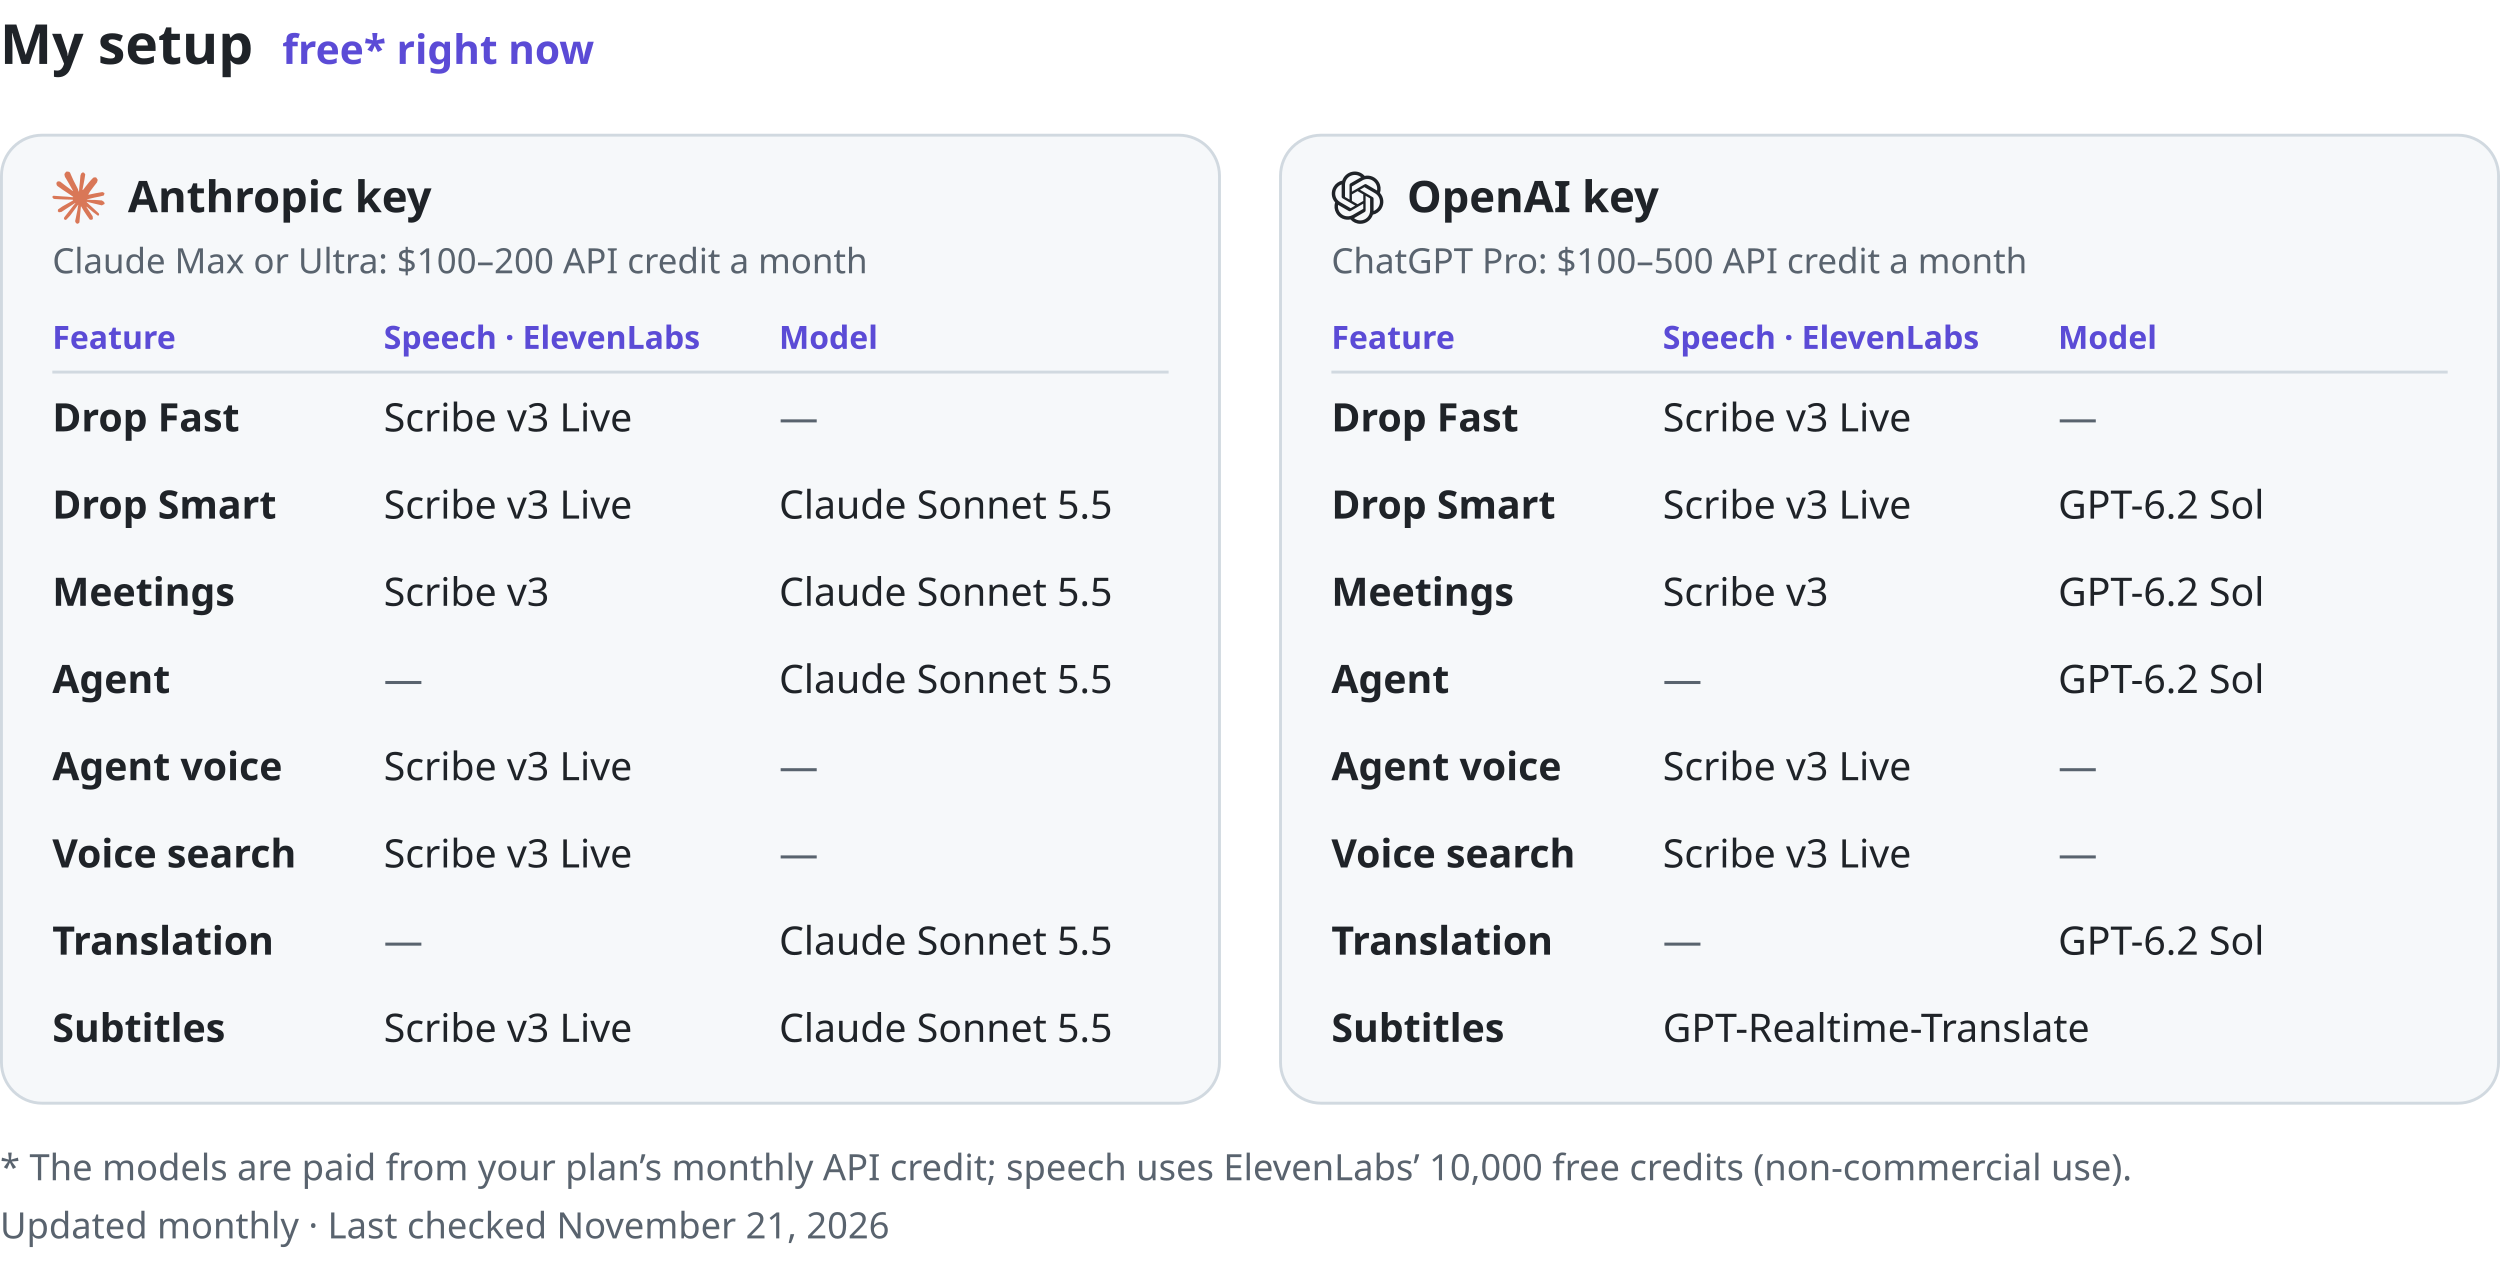
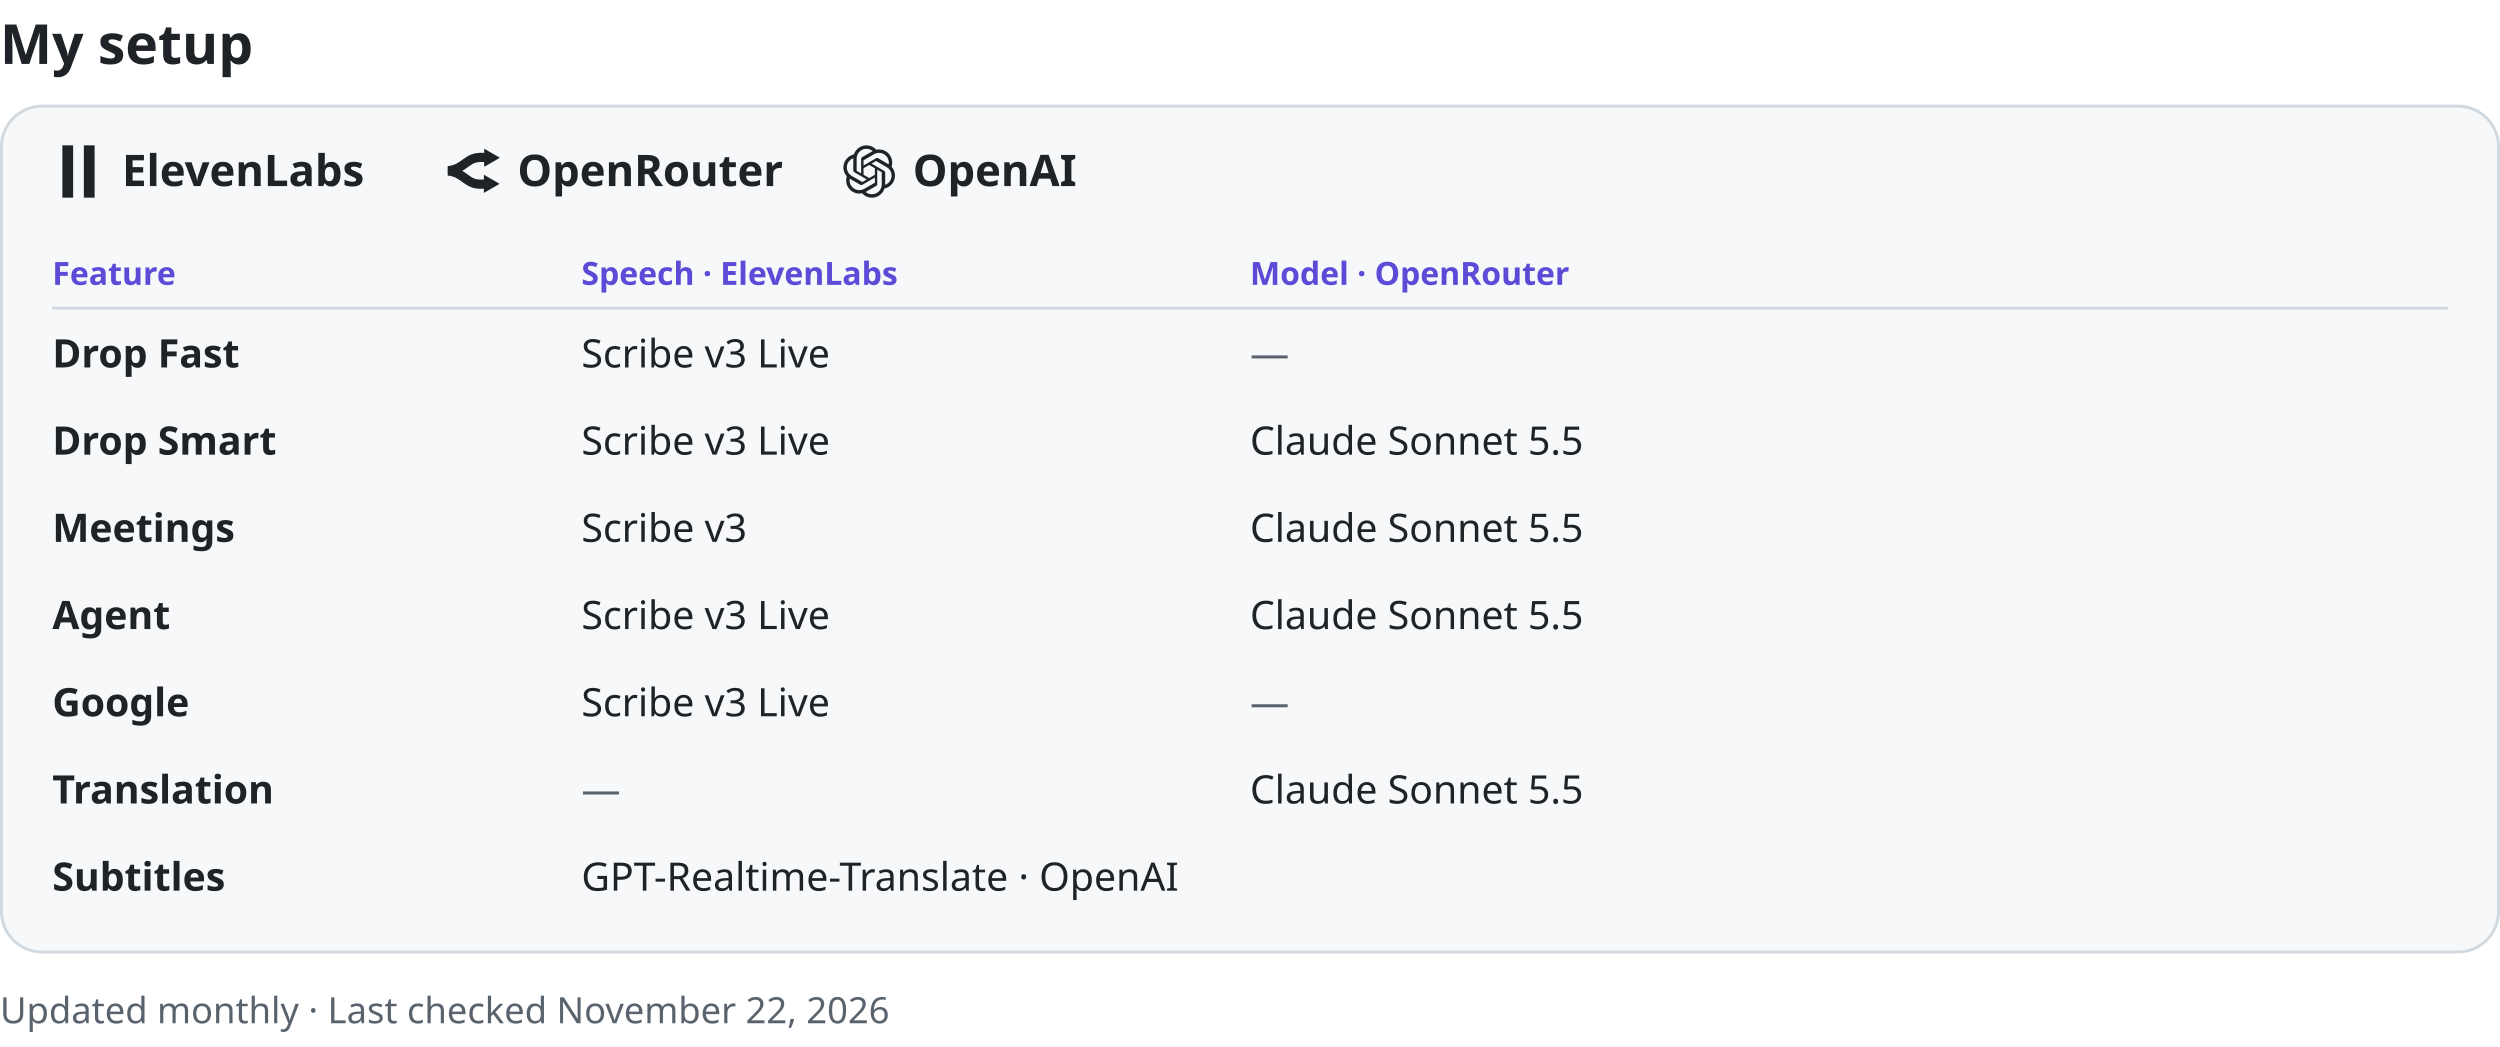
- <svg xmlns="http://www.w3.org/2000/svg" width="860" height="434" viewBox="0 0 860 434">
-   <text x="0" y="22" font-family="-apple-system, BlinkMacSystemFont, 'Segoe UI', 'Noto Sans', Helvetica, Arial, sans-serif" font-size="19" font-weight="700" fill="#1f2328">My setup<tspan dx="10" font-size="14" font-weight="600" fill="#5b4bd6">free* right now</tspan>
-   </text>
-   <rect x="0.5" y="46.5" width="419.0" height="333" rx="14" fill="#f6f8fa" stroke="#d1d9e0" />
-   <svg x="18.0" y="59" width="18" height="18" fill="#d97757" role="img" viewBox="0 0 24 24">
-     <path d="m4.714 15.956 4.717-2.647.079-.231-.079-.128h-.231l-.789-.049-2.696-.073-2.337-.097-2.265-.121-.571-.121-.534-.704.055-.352.48-.322.686.061 1.518.103 2.277.158 1.651.097 2.447.255h.389l.055-.158-.134-.097-.103-.097L6.973 9.836l-2.55-1.688-1.336-.971-.723-.492-.364-.461-.158-1.008.656-.723.88.061.225.061.892.686 1.906 1.475 2.489 1.834.364.303.146-.103.018-.073-.164-.273-1.354-2.447-1.445-2.489-.643-1.032-.17-.619c-.061-.255-.103-.467-.103-.729L6.287.134 6.7 0l.996.134.419.364.619 1.415 1.002 2.228 1.554 3.03.455.898.243.832.091.255h.158v-.146l.128-1.706.237-2.095.231-2.696.079-.759.376-.911.747-.492.583.279.48.686-.067.443-.285 1.852-.559 2.902-.364 1.943h.212l.243-.243.984-1.305 1.651-2.064.729-.82.85-.905.546-.431h1.032l.759 1.129-.34 1.166-1.062 1.348-.88 1.141-1.263 1.7-.789 1.36.073.109.188-.018 2.853-.607 1.542-.279 1.84-.316.832.389.091.395-.328.807-1.967.486-2.307.461-3.436.814-.043.03.049.061 1.548.146.662.036h1.621l3.018.225.789.522.474.638-.079.486-1.214.619-1.639-.389-3.825-.911-1.311-.328h-.182v.109l1.093 1.069 2.003 1.809 2.507 2.331.128.577-.322.455-.34-.049-2.204-1.657-.85-.747-1.925-1.621h-.128v.17l.443.65 2.344 3.521.121 1.081-.17.352-.607.212-.668-.121-1.372-1.925L14.38 17.959l-1.141-1.943-.14.079-.674 7.255-.316.37-.729.279-.607-.461-.322-.747.322-1.475.389-1.925.316-1.53.285-1.9.17-.631-.012-.043-.14.018-1.433 1.967-2.18 2.945-1.724 1.846-.413.164-.716-.37.067-.662.401-.589 2.386-3.036 1.439-1.882.929-1.087-.006-.158h-.055l-6.338 4.116-1.129.146-.486-.455.061-.747.231-.243 1.906-1.311Z" />
+ <svg xmlns="http://www.w3.org/2000/svg" width="860" height="360" viewBox="0 0 860 360">
+   <text x="0" y="22" font-family="-apple-system, BlinkMacSystemFont, 'Segoe UI', 'Noto Sans', Helvetica, Arial, sans-serif" font-size="19" font-weight="700" fill="#1f2328">My setup</text>
+   <rect x="0.5" y="36.5" width="859" height="291" rx="14" fill="#f6f8fa" stroke="#d1d9e0" />
+   <svg x="18" y="50" width="18" height="18" fill="#1f2328" role="img" viewBox="0 0 24 24">
+     <path d="M4.604 0v24h4.932V0zm9.861 0v24h4.932V0z" />
  </svg>
-   <text x="44.0" y="73" font-family="-apple-system, BlinkMacSystemFont, 'Segoe UI', 'Noto Sans', Helvetica, Arial, sans-serif" font-size="15" font-weight="600" fill="#1f2328">Anthropic key</text>
-   <text x="18.0" y="94" font-family="-apple-system, BlinkMacSystemFont, 'Segoe UI', 'Noto Sans', Helvetica, Arial, sans-serif" font-size="12.0" fill="#59636e">Claude Max or Ultra: $100–200 API credit a month</text>
-   <text x="18.0" y="120" font-family="-apple-system, BlinkMacSystemFont, 'Segoe UI', 'Noto Sans', Helvetica, Arial, sans-serif" font-size="11.0" font-weight="600" fill="#5b4bd6">Feature</text>
-   <text x="132.0" y="120" font-family="-apple-system, BlinkMacSystemFont, 'Segoe UI', 'Noto Sans', Helvetica, Arial, sans-serif" font-size="11.0" font-weight="600" fill="#5b4bd6">Speech · ElevenLabs</text>
-   <text x="268.0" y="120" font-family="-apple-system, BlinkMacSystemFont, 'Segoe UI', 'Noto Sans', Helvetica, Arial, sans-serif" font-size="11.0" font-weight="600" fill="#5b4bd6">Model</text>
-   <line x1="18.0" y1="128" x2="402.0" y2="128" stroke="#d1d9e0" />
-   <text x="18.0" y="148.4" font-family="-apple-system, BlinkMacSystemFont, 'Segoe UI', 'Noto Sans', Helvetica, Arial, sans-serif" font-size="13.5" font-weight="600" fill="#1f2328">Drop Fast</text>
-   <text x="132.0" y="148.4" font-family="-apple-system, BlinkMacSystemFont, 'Segoe UI', 'Noto Sans', Helvetica, Arial, sans-serif" font-size="13.5" font-weight="400" fill="#1f2328">Scribe v3 Live</text>
-   <text x="268.0" y="148.4" font-family="-apple-system, BlinkMacSystemFont, 'Segoe UI', 'Noto Sans', Helvetica, Arial, sans-serif" font-size="13.5" font-weight="400" fill="#59636e">—</text>
-   <text x="18.0" y="178.4" font-family="-apple-system, BlinkMacSystemFont, 'Segoe UI', 'Noto Sans', Helvetica, Arial, sans-serif" font-size="13.5" font-weight="600" fill="#1f2328">Drop Smart</text>
-   <text x="132.0" y="178.4" font-family="-apple-system, BlinkMacSystemFont, 'Segoe UI', 'Noto Sans', Helvetica, Arial, sans-serif" font-size="13.5" font-weight="400" fill="#1f2328">Scribe v3 Live</text>
-   <text x="268.0" y="178.4" font-family="-apple-system, BlinkMacSystemFont, 'Segoe UI', 'Noto Sans', Helvetica, Arial, sans-serif" font-size="13.5" font-weight="400" fill="#1f2328">Claude Sonnet 5.5</text>
-   <text x="18.0" y="208.4" font-family="-apple-system, BlinkMacSystemFont, 'Segoe UI', 'Noto Sans', Helvetica, Arial, sans-serif" font-size="13.5" font-weight="600" fill="#1f2328">Meetings</text>
-   <text x="132.0" y="208.4" font-family="-apple-system, BlinkMacSystemFont, 'Segoe UI', 'Noto Sans', Helvetica, Arial, sans-serif" font-size="13.5" font-weight="400" fill="#1f2328">Scribe v3</text>
-   <text x="268.0" y="208.4" font-family="-apple-system, BlinkMacSystemFont, 'Segoe UI', 'Noto Sans', Helvetica, Arial, sans-serif" font-size="13.5" font-weight="400" fill="#1f2328">Claude Sonnet 5.5</text>
-   <text x="18.0" y="238.4" font-family="-apple-system, BlinkMacSystemFont, 'Segoe UI', 'Noto Sans', Helvetica, Arial, sans-serif" font-size="13.5" font-weight="600" fill="#1f2328">Agent</text>
-   <text x="132.0" y="238.4" font-family="-apple-system, BlinkMacSystemFont, 'Segoe UI', 'Noto Sans', Helvetica, Arial, sans-serif" font-size="13.5" font-weight="400" fill="#59636e">—</text>
-   <text x="268.0" y="238.4" font-family="-apple-system, BlinkMacSystemFont, 'Segoe UI', 'Noto Sans', Helvetica, Arial, sans-serif" font-size="13.5" font-weight="400" fill="#1f2328">Claude Sonnet 5.5</text>
-   <text x="18.0" y="268.4" font-family="-apple-system, BlinkMacSystemFont, 'Segoe UI', 'Noto Sans', Helvetica, Arial, sans-serif" font-size="13.5" font-weight="600" fill="#1f2328">Agent voice</text>
-   <text x="132.0" y="268.4" font-family="-apple-system, BlinkMacSystemFont, 'Segoe UI', 'Noto Sans', Helvetica, Arial, sans-serif" font-size="13.5" font-weight="400" fill="#1f2328">Scribe v3 Live</text>
-   <text x="268.0" y="268.4" font-family="-apple-system, BlinkMacSystemFont, 'Segoe UI', 'Noto Sans', Helvetica, Arial, sans-serif" font-size="13.5" font-weight="400" fill="#59636e">—</text>
-   <text x="18.0" y="298.4" font-family="-apple-system, BlinkMacSystemFont, 'Segoe UI', 'Noto Sans', Helvetica, Arial, sans-serif" font-size="13.5" font-weight="600" fill="#1f2328">Voice search</text>
-   <text x="132.0" y="298.4" font-family="-apple-system, BlinkMacSystemFont, 'Segoe UI', 'Noto Sans', Helvetica, Arial, sans-serif" font-size="13.5" font-weight="400" fill="#1f2328">Scribe v3 Live</text>
-   <text x="268.0" y="298.4" font-family="-apple-system, BlinkMacSystemFont, 'Segoe UI', 'Noto Sans', Helvetica, Arial, sans-serif" font-size="13.5" font-weight="400" fill="#59636e">—</text>
-   <text x="18.0" y="328.4" font-family="-apple-system, BlinkMacSystemFont, 'Segoe UI', 'Noto Sans', Helvetica, Arial, sans-serif" font-size="13.5" font-weight="600" fill="#1f2328">Translation</text>
-   <text x="132.0" y="328.4" font-family="-apple-system, BlinkMacSystemFont, 'Segoe UI', 'Noto Sans', Helvetica, Arial, sans-serif" font-size="13.5" font-weight="400" fill="#59636e">—</text>
-   <text x="268.0" y="328.4" font-family="-apple-system, BlinkMacSystemFont, 'Segoe UI', 'Noto Sans', Helvetica, Arial, sans-serif" font-size="13.5" font-weight="400" fill="#1f2328">Claude Sonnet 5.5</text>
-   <text x="18.0" y="358.4" font-family="-apple-system, BlinkMacSystemFont, 'Segoe UI', 'Noto Sans', Helvetica, Arial, sans-serif" font-size="13.5" font-weight="600" fill="#1f2328">Subtitles</text>
-   <text x="132.0" y="358.4" font-family="-apple-system, BlinkMacSystemFont, 'Segoe UI', 'Noto Sans', Helvetica, Arial, sans-serif" font-size="13.5" font-weight="400" fill="#1f2328">Scribe v3 Live</text>
-   <text x="268.0" y="358.4" font-family="-apple-system, BlinkMacSystemFont, 'Segoe UI', 'Noto Sans', Helvetica, Arial, sans-serif" font-size="13.5" font-weight="400" fill="#1f2328">Claude Sonnet 5.5</text>
-   <rect x="440.5" y="46.5" width="419.0" height="333" rx="14" fill="#f6f8fa" stroke="#d1d9e0" />
-   <svg x="458.0" y="59" width="18" height="18" fill="#1f2328" role="img" viewBox="0 0 24 24">
+   <text x="42" y="64" font-family="-apple-system, BlinkMacSystemFont, 'Segoe UI', 'Noto Sans', Helvetica, Arial, sans-serif" font-size="15" font-weight="600" fill="#1f2328">ElevenLabs</text>
+   <svg x="154.0" y="50" width="18" height="18" fill="#1f2328" role="img" viewBox="0 0 512 512">
+     <path d="M3 248.945C18 248.945 76 236 106 219C136 202 136 202 198 158C276.497 102.293 332 120.945 423 120.945" fill="none" stroke="#1f2328" stroke-width="90" />
+     <path d="M511 121.5L357.25 210.268L357.25 32.732L511 121.5Z" fill="#1f2328" />
+     <path d="M0 249C15 249 73 261.945 103 278.945C133 295.945 133 295.945 195 339.945C273.497 395.652 329 377 420 377" fill="none" stroke="#1f2328" stroke-width="90" />
+     <path d="M508 376.445L354.25 287.678L354.25 465.213L508 376.445Z" fill="#1f2328" />
+   </svg>
+   <text x="178.0" y="64" font-family="-apple-system, BlinkMacSystemFont, 'Segoe UI', 'Noto Sans', Helvetica, Arial, sans-serif" font-size="15" font-weight="600" fill="#1f2328">OpenRouter</text>
+   <svg x="290.0" y="50" width="18" height="18" fill="#1f2328" role="img" viewBox="0 0 24 24">
    <path d="M22.282 9.821a5.985 5.985 0 0 0-.516-4.911 6.046 6.046 0 0 0-6.51-2.9A6.065 6.065 0 0 0 4.981 4.182a5.985 5.985 0 0 0-3.998 2.9 6.046 6.046 0 0 0 .743 7.097 5.98 5.98 0 0 0 .511 4.911 6.051 6.051 0 0 0 6.515 2.9A5.985 5.985 0 0 0 13.26 24a6.056 6.056 0 0 0 5.772-4.206 5.989 5.989 0 0 0 3.998-2.9 6.056 6.056 0 0 0-.748-7.073zm-9.022 12.608a4.476 4.476 0 0 1-2.876-1.041l.142-.08 4.778-2.758a.795.795 0 0 0 .393-.681v-6.737l2.02 1.169a.071.071 0 0 1 .038.052v5.583a4.504 4.504 0 0 1-4.495 4.494zm-9.661-4.125a4.471 4.471 0 0 1-.535-3.014l.142.085 4.783 2.758a.771.771 0 0 0 .781 0l5.843-3.369v2.332a.08.08 0 0 1-.033.061L9.74 19.95a4.499 4.499 0 0 1-6.141-1.646zM2.341 7.896a4.485 4.485 0 0 1 2.365-1.973V11.6a.766.766 0 0 0 .388.676l5.814 3.354-2.02 1.169a.076.076 0 0 1-.071 0l-4.83-2.787A4.504 4.504 0 0 1 2.341 7.872zm16.596 3.856L13.104 8.364 15.119 7.2a.076.076 0 0 1 .071 0l4.83 2.791a4.494 4.494 0 0 1-.676 8.104v-5.677a.79.79 0 0 0-.407-.667zm2.011-3.023l-.142-.085-4.774-2.782a.776.776 0 0 0-.785 0L9.409 9.23V6.897a.066.066 0 0 1 .028-.061l4.83-2.787a4.499 4.499 0 0 1 6.68 4.66zM8.306 12.863l-2.02-1.164a.08.08 0 0 1-.038-.057V6.074a4.499 4.499 0 0 1 7.376-3.454l-.142.081L8.704 5.459a.795.795 0 0 0-.393.681zm1.098-2.365l2.602-1.5 2.607 1.5v2.999l-2.597 1.5-2.607-1.5Z" />
  </svg>
-   <text x="484.0" y="73" font-family="-apple-system, BlinkMacSystemFont, 'Segoe UI', 'Noto Sans', Helvetica, Arial, sans-serif" font-size="15" font-weight="600" fill="#1f2328">OpenAI key</text>
-   <text x="458.0" y="94" font-family="-apple-system, BlinkMacSystemFont, 'Segoe UI', 'Noto Sans', Helvetica, Arial, sans-serif" font-size="12.0" fill="#59636e">ChatGPT Pro: $100–500 API credit a month</text>
-   <text x="458.0" y="120" font-family="-apple-system, BlinkMacSystemFont, 'Segoe UI', 'Noto Sans', Helvetica, Arial, sans-serif" font-size="11.0" font-weight="600" fill="#5b4bd6">Feature</text>
-   <text x="572.0" y="120" font-family="-apple-system, BlinkMacSystemFont, 'Segoe UI', 'Noto Sans', Helvetica, Arial, sans-serif" font-size="11.0" font-weight="600" fill="#5b4bd6">Speech · ElevenLabs</text>
-   <text x="708.0" y="120" font-family="-apple-system, BlinkMacSystemFont, 'Segoe UI', 'Noto Sans', Helvetica, Arial, sans-serif" font-size="11.0" font-weight="600" fill="#5b4bd6">Model</text>
-   <line x1="458.0" y1="128" x2="842.0" y2="128" stroke="#d1d9e0" />
-   <text x="458.0" y="148.4" font-family="-apple-system, BlinkMacSystemFont, 'Segoe UI', 'Noto Sans', Helvetica, Arial, sans-serif" font-size="13.5" font-weight="600" fill="#1f2328">Drop Fast</text>
-   <text x="572.0" y="148.4" font-family="-apple-system, BlinkMacSystemFont, 'Segoe UI', 'Noto Sans', Helvetica, Arial, sans-serif" font-size="13.5" font-weight="400" fill="#1f2328">Scribe v3 Live</text>
-   <text x="708.0" y="148.4" font-family="-apple-system, BlinkMacSystemFont, 'Segoe UI', 'Noto Sans', Helvetica, Arial, sans-serif" font-size="13.5" font-weight="400" fill="#59636e">—</text>
-   <text x="458.0" y="178.4" font-family="-apple-system, BlinkMacSystemFont, 'Segoe UI', 'Noto Sans', Helvetica, Arial, sans-serif" font-size="13.5" font-weight="600" fill="#1f2328">Drop Smart</text>
-   <text x="572.0" y="178.4" font-family="-apple-system, BlinkMacSystemFont, 'Segoe UI', 'Noto Sans', Helvetica, Arial, sans-serif" font-size="13.5" font-weight="400" fill="#1f2328">Scribe v3 Live</text>
-   <text x="708.0" y="178.4" font-family="-apple-system, BlinkMacSystemFont, 'Segoe UI', 'Noto Sans', Helvetica, Arial, sans-serif" font-size="13.5" font-weight="400" fill="#1f2328">GPT-6.2 Sol</text>
-   <text x="458.0" y="208.4" font-family="-apple-system, BlinkMacSystemFont, 'Segoe UI', 'Noto Sans', Helvetica, Arial, sans-serif" font-size="13.5" font-weight="600" fill="#1f2328">Meetings</text>
-   <text x="572.0" y="208.4" font-family="-apple-system, BlinkMacSystemFont, 'Segoe UI', 'Noto Sans', Helvetica, Arial, sans-serif" font-size="13.5" font-weight="400" fill="#1f2328">Scribe v3</text>
-   <text x="708.0" y="208.4" font-family="-apple-system, BlinkMacSystemFont, 'Segoe UI', 'Noto Sans', Helvetica, Arial, sans-serif" font-size="13.5" font-weight="400" fill="#1f2328">GPT-6.2 Sol</text>
-   <text x="458.0" y="238.4" font-family="-apple-system, BlinkMacSystemFont, 'Segoe UI', 'Noto Sans', Helvetica, Arial, sans-serif" font-size="13.5" font-weight="600" fill="#1f2328">Agent</text>
-   <text x="572.0" y="238.4" font-family="-apple-system, BlinkMacSystemFont, 'Segoe UI', 'Noto Sans', Helvetica, Arial, sans-serif" font-size="13.5" font-weight="400" fill="#59636e">—</text>
-   <text x="708.0" y="238.4" font-family="-apple-system, BlinkMacSystemFont, 'Segoe UI', 'Noto Sans', Helvetica, Arial, sans-serif" font-size="13.5" font-weight="400" fill="#1f2328">GPT-6.2 Sol</text>
-   <text x="458.0" y="268.4" font-family="-apple-system, BlinkMacSystemFont, 'Segoe UI', 'Noto Sans', Helvetica, Arial, sans-serif" font-size="13.5" font-weight="600" fill="#1f2328">Agent voice</text>
-   <text x="572.0" y="268.4" font-family="-apple-system, BlinkMacSystemFont, 'Segoe UI', 'Noto Sans', Helvetica, Arial, sans-serif" font-size="13.5" font-weight="400" fill="#1f2328">Scribe v3 Live</text>
-   <text x="708.0" y="268.4" font-family="-apple-system, BlinkMacSystemFont, 'Segoe UI', 'Noto Sans', Helvetica, Arial, sans-serif" font-size="13.5" font-weight="400" fill="#59636e">—</text>
-   <text x="458.0" y="298.4" font-family="-apple-system, BlinkMacSystemFont, 'Segoe UI', 'Noto Sans', Helvetica, Arial, sans-serif" font-size="13.5" font-weight="600" fill="#1f2328">Voice search</text>
-   <text x="572.0" y="298.4" font-family="-apple-system, BlinkMacSystemFont, 'Segoe UI', 'Noto Sans', Helvetica, Arial, sans-serif" font-size="13.5" font-weight="400" fill="#1f2328">Scribe v3 Live</text>
-   <text x="708.0" y="298.4" font-family="-apple-system, BlinkMacSystemFont, 'Segoe UI', 'Noto Sans', Helvetica, Arial, sans-serif" font-size="13.5" font-weight="400" fill="#59636e">—</text>
-   <text x="458.0" y="328.4" font-family="-apple-system, BlinkMacSystemFont, 'Segoe UI', 'Noto Sans', Helvetica, Arial, sans-serif" font-size="13.5" font-weight="600" fill="#1f2328">Translation</text>
-   <text x="572.0" y="328.4" font-family="-apple-system, BlinkMacSystemFont, 'Segoe UI', 'Noto Sans', Helvetica, Arial, sans-serif" font-size="13.5" font-weight="400" fill="#59636e">—</text>
-   <text x="708.0" y="328.4" font-family="-apple-system, BlinkMacSystemFont, 'Segoe UI', 'Noto Sans', Helvetica, Arial, sans-serif" font-size="13.5" font-weight="400" fill="#1f2328">GPT-6.2 Sol</text>
-   <text x="458.0" y="358.4" font-family="-apple-system, BlinkMacSystemFont, 'Segoe UI', 'Noto Sans', Helvetica, Arial, sans-serif" font-size="13.5" font-weight="600" fill="#1f2328">Subtitles</text>
-   <text x="572.0" y="358.4" font-family="-apple-system, BlinkMacSystemFont, 'Segoe UI', 'Noto Sans', Helvetica, Arial, sans-serif" font-size="13.5" font-weight="400" fill="#1f2328">GPT-Realtime-Translate</text>
-   <text x="0" y="406" font-family="-apple-system, BlinkMacSystemFont, 'Segoe UI', 'Noto Sans', Helvetica, Arial, sans-serif" font-size="12.5" fill="#59636e">* The models are paid from your plan’s monthly API credit; speech uses ElevenLabs’ 10,000 free credits (non-commercial use).</text>
-   <text x="0" y="426" font-family="-apple-system, BlinkMacSystemFont, 'Segoe UI', 'Noto Sans', Helvetica, Arial, sans-serif" font-size="12.5" fill="#59636e">Updated monthly · Last checked November 21, 2026</text>
+   <text x="314.0" y="64" font-family="-apple-system, BlinkMacSystemFont, 'Segoe UI', 'Noto Sans', Helvetica, Arial, sans-serif" font-size="15" font-weight="600" fill="#1f2328">OpenAI</text>
+   <text x="18" y="98" font-family="-apple-system, BlinkMacSystemFont, 'Segoe UI', 'Noto Sans', Helvetica, Arial, sans-serif" font-size="11.0" font-weight="600" fill="#5b4bd6">Feature</text>
+   <text x="200" y="98" font-family="-apple-system, BlinkMacSystemFont, 'Segoe UI', 'Noto Sans', Helvetica, Arial, sans-serif" font-size="11.0" font-weight="600" fill="#5b4bd6">Speech · ElevenLabs</text>
+   <text x="430" y="98" font-family="-apple-system, BlinkMacSystemFont, 'Segoe UI', 'Noto Sans', Helvetica, Arial, sans-serif" font-size="11.0" font-weight="600" fill="#5b4bd6">Model · OpenRouter</text>
+   <line x1="18" y1="106" x2="842" y2="106" stroke="#d1d9e0" />
+   <text x="18" y="126.4" font-family="-apple-system, BlinkMacSystemFont, 'Segoe UI', 'Noto Sans', Helvetica, Arial, sans-serif" font-size="13.5" font-weight="600" fill="#1f2328">Drop Fast</text>
+   <text x="200" y="126.4" font-family="-apple-system, BlinkMacSystemFont, 'Segoe UI', 'Noto Sans', Helvetica, Arial, sans-serif" font-size="13.5" font-weight="400" fill="#1f2328">Scribe v3 Live</text>
+   <text x="430" y="126.4" font-family="-apple-system, BlinkMacSystemFont, 'Segoe UI', 'Noto Sans', Helvetica, Arial, sans-serif" font-size="13.5" font-weight="400" fill="#59636e">—</text>
+   <text x="18" y="156.4" font-family="-apple-system, BlinkMacSystemFont, 'Segoe UI', 'Noto Sans', Helvetica, Arial, sans-serif" font-size="13.5" font-weight="600" fill="#1f2328">Drop Smart</text>
+   <text x="200" y="156.4" font-family="-apple-system, BlinkMacSystemFont, 'Segoe UI', 'Noto Sans', Helvetica, Arial, sans-serif" font-size="13.5" font-weight="400" fill="#1f2328">Scribe v3 Live</text>
+   <text x="430" y="156.4" font-family="-apple-system, BlinkMacSystemFont, 'Segoe UI', 'Noto Sans', Helvetica, Arial, sans-serif" font-size="13.5" font-weight="400" fill="#1f2328">Claude Sonnet 5.5</text>
+   <text x="18" y="186.4" font-family="-apple-system, BlinkMacSystemFont, 'Segoe UI', 'Noto Sans', Helvetica, Arial, sans-serif" font-size="13.5" font-weight="600" fill="#1f2328">Meetings</text>
+   <text x="200" y="186.4" font-family="-apple-system, BlinkMacSystemFont, 'Segoe UI', 'Noto Sans', Helvetica, Arial, sans-serif" font-size="13.5" font-weight="400" fill="#1f2328">Scribe v3</text>
+   <text x="430" y="186.4" font-family="-apple-system, BlinkMacSystemFont, 'Segoe UI', 'Noto Sans', Helvetica, Arial, sans-serif" font-size="13.5" font-weight="400" fill="#1f2328">Claude Sonnet 5.5</text>
+   <text x="18" y="216.4" font-family="-apple-system, BlinkMacSystemFont, 'Segoe UI', 'Noto Sans', Helvetica, Arial, sans-serif" font-size="13.5" font-weight="600" fill="#1f2328">Agent</text>
+   <text x="200" y="216.4" font-family="-apple-system, BlinkMacSystemFont, 'Segoe UI', 'Noto Sans', Helvetica, Arial, sans-serif" font-size="13.5" font-weight="400" fill="#1f2328">Scribe v3 Live</text>
+   <text x="430" y="216.4" font-family="-apple-system, BlinkMacSystemFont, 'Segoe UI', 'Noto Sans', Helvetica, Arial, sans-serif" font-size="13.5" font-weight="400" fill="#1f2328">Claude Sonnet 5.5</text>
+   <text x="18" y="246.4" font-family="-apple-system, BlinkMacSystemFont, 'Segoe UI', 'Noto Sans', Helvetica, Arial, sans-serif" font-size="13.5" font-weight="600" fill="#1f2328">Google</text>
+   <text x="200" y="246.4" font-family="-apple-system, BlinkMacSystemFont, 'Segoe UI', 'Noto Sans', Helvetica, Arial, sans-serif" font-size="13.5" font-weight="400" fill="#1f2328">Scribe v3 Live</text>
+   <text x="430" y="246.4" font-family="-apple-system, BlinkMacSystemFont, 'Segoe UI', 'Noto Sans', Helvetica, Arial, sans-serif" font-size="13.5" font-weight="400" fill="#59636e">—</text>
+   <text x="18" y="276.4" font-family="-apple-system, BlinkMacSystemFont, 'Segoe UI', 'Noto Sans', Helvetica, Arial, sans-serif" font-size="13.5" font-weight="600" fill="#1f2328">Translation</text>
+   <text x="200" y="276.4" font-family="-apple-system, BlinkMacSystemFont, 'Segoe UI', 'Noto Sans', Helvetica, Arial, sans-serif" font-size="13.5" font-weight="400" fill="#59636e">—</text>
+   <text x="430" y="276.4" font-family="-apple-system, BlinkMacSystemFont, 'Segoe UI', 'Noto Sans', Helvetica, Arial, sans-serif" font-size="13.5" font-weight="400" fill="#1f2328">Claude Sonnet 5.5</text>
+   <text x="18" y="306.4" font-family="-apple-system, BlinkMacSystemFont, 'Segoe UI', 'Noto Sans', Helvetica, Arial, sans-serif" font-size="13.5" font-weight="600" fill="#1f2328">Subtitles</text>
+   <text x="200" y="306.4" font-family="-apple-system, BlinkMacSystemFont, 'Segoe UI', 'Noto Sans', Helvetica, Arial, sans-serif" font-size="13.5" font-weight="400" fill="#1f2328">GPT-Realtime-Translate · OpenAI</text>
+   <text x="0" y="352" font-family="-apple-system, BlinkMacSystemFont, 'Segoe UI', 'Noto Sans', Helvetica, Arial, sans-serif" font-size="12.5" fill="#59636e">Updated monthly · Last checked November 22, 2026</text>
</svg>
